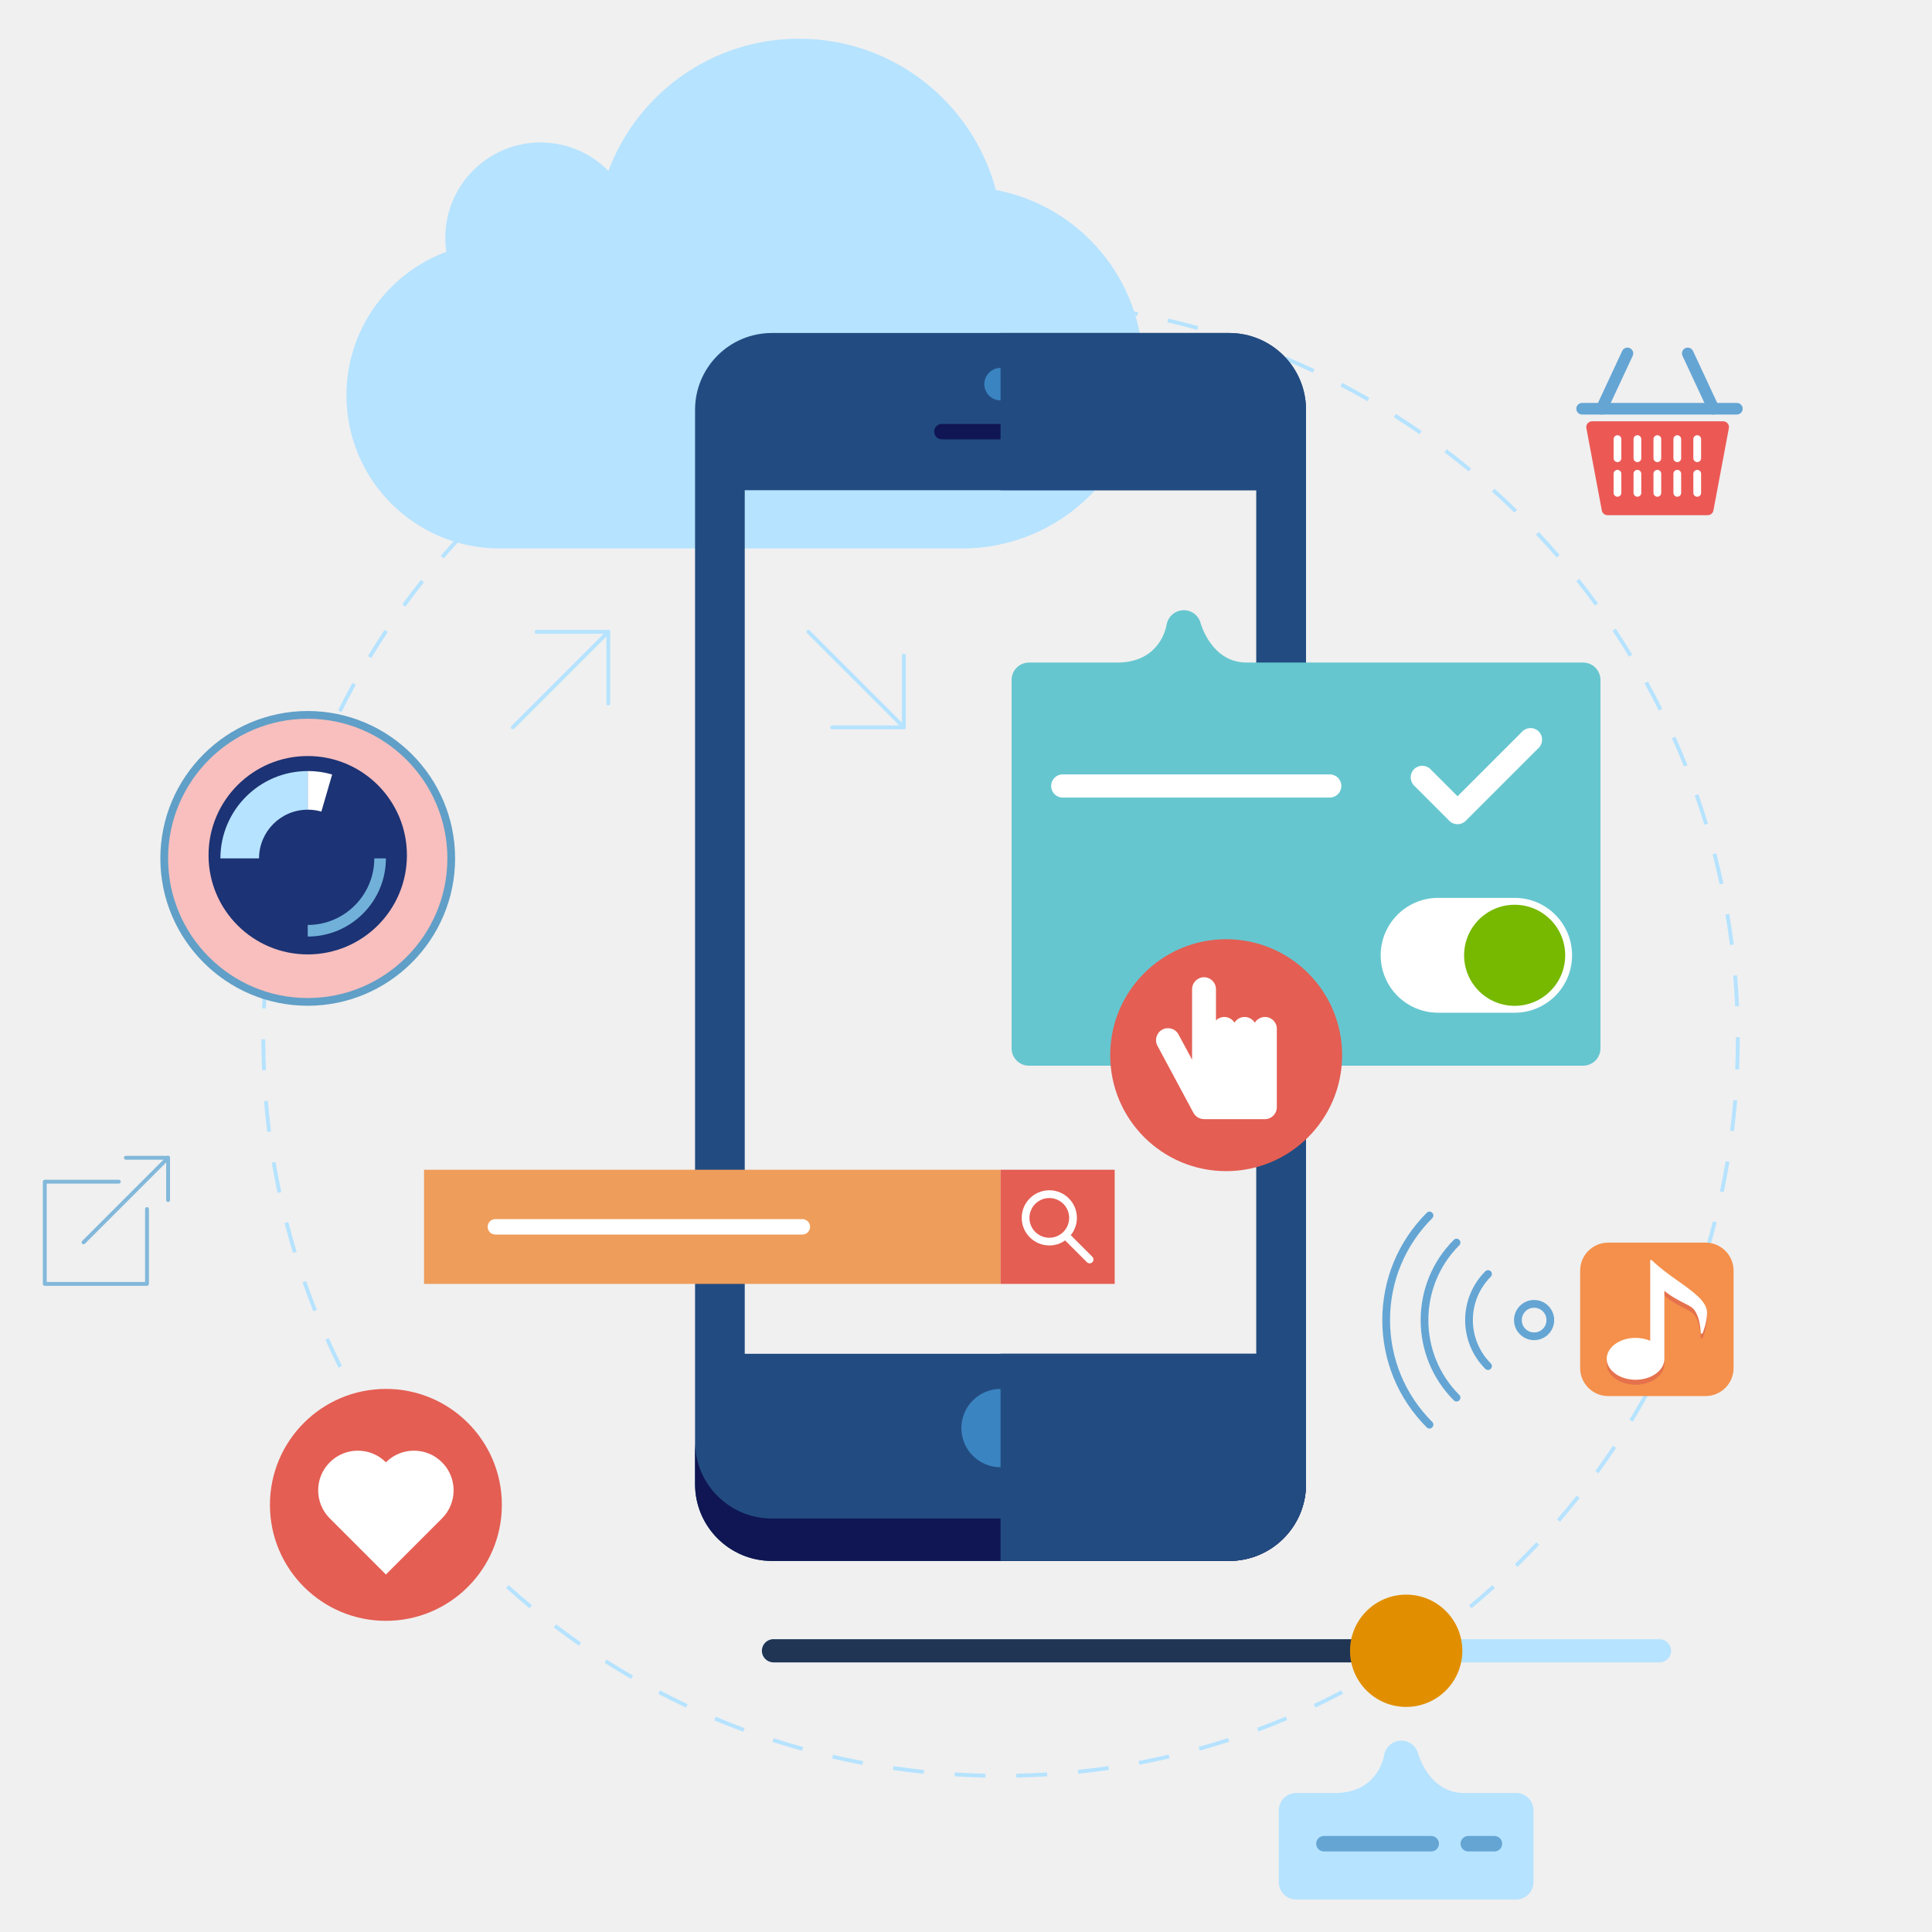
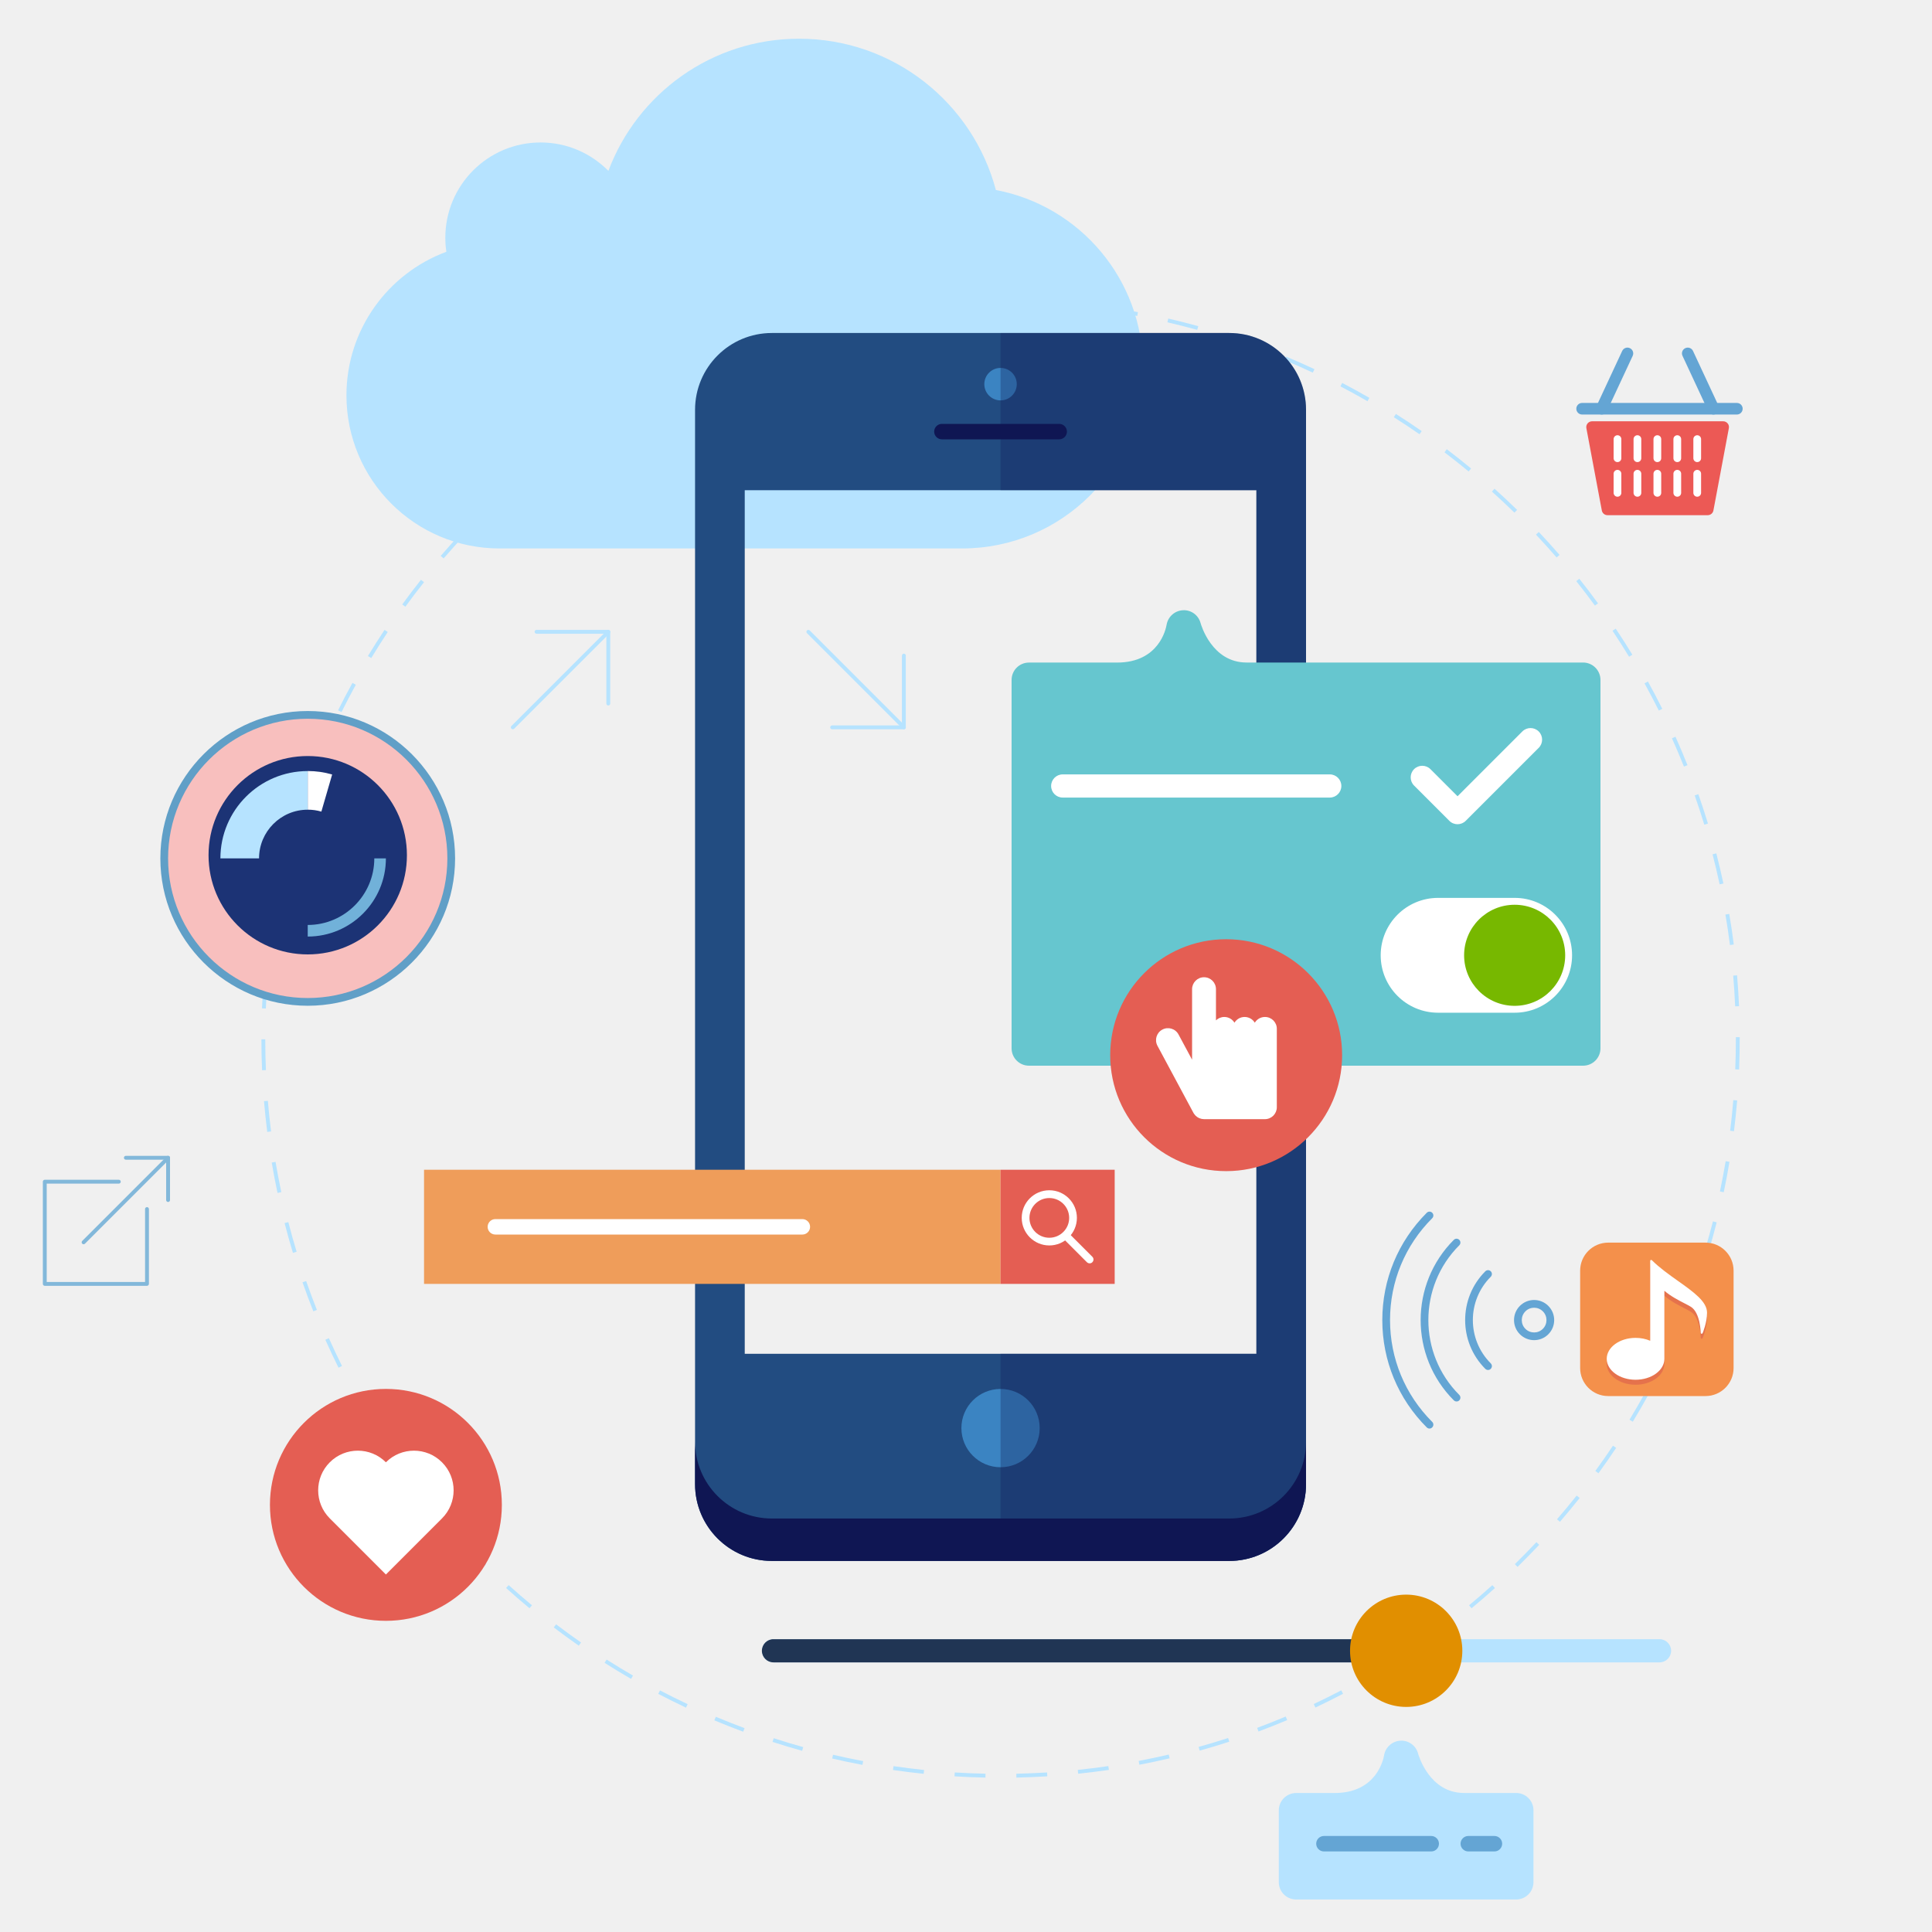
<svg xmlns="http://www.w3.org/2000/svg" version="1.1" id="Layer_1" x="0px" y="0px" viewBox="0 0 500 500" style="enable-background:new 0 0 500 500;" xml:space="preserve">
  <style type="text/css">
	.st0{fill:none;stroke:#71B1D9;stroke-width:10;stroke-miterlimit:10;}
	.st1{fill:#B6E3FF;}
	.st2{fill:#224C81;}
	.st3{fill:#3B84C2;}
	.st4{fill:#0F1653;}
- 	.st5{fill:#F8BFBE;}
- 	.st6{fill:#609FC7;}
- 	.st7{fill:#1C3375;}
- 	.st8{fill:#71B1D9;}
- 	.st9{fill:#FFFFFF;}
- 	.st10{fill:#82B8DA;}
- 	.st11{fill:#E45E53;}
- 	.st12{fill:#EF9D5A;}
- 	.st13{fill:#66C6CF;}
- 	.st14{fill:#77B800;}
- 	.st15{fill:#203554;}
- 	.st16{fill:#E18F00;}
- 	.st17{fill:#64A5D4;}
- 	.st18{fill:#F4904B;}
- 	.st19{fill:#E5724C;}
- 	.st20{fill:#EC5955;}
+ 	.st5{opacity:0.3;fill:#0F1653;}
+ 	.st6{fill:#F8BFBE;}
+ 	.st7{fill:#609FC7;}
+ 	.st8{fill:#1C3375;}
+ 	.st9{fill:#71B1D9;}
+ 	.st10{fill:#FFFFFF;}
+ 	.st11{fill:#82B8DA;}
+ 	.st12{fill:#E45E53;}
+ 	.st13{fill:#EF9D5A;}
+ 	.st14{fill:#66C6CF;}
+ 	.st15{fill:#77B800;}
+ 	.st16{fill:#203554;}
+ 	.st17{fill:#E18F00;}
+ 	.st18{fill:#64A5D4;}
+ 	.st19{fill:#F4904B;}
+ 	.st20{fill:#E5724C;}
+ 	.st21{fill:#EC5955;}
</style>
  <path class="st0" d="M101.44,207.37" />
  <path class="st1" d="M255.03,460.04c-2.67-0.05-5.36-0.16-8-0.33l0.06-1c2.63,0.16,5.31,0.27,7.96,0.32L255.03,460.04z   M263.04,460.04l-0.02-1c2.65-0.06,5.33-0.17,7.96-0.33l0.06,1C268.4,459.87,265.71,459.98,263.04,460.04z M239.05,459.06  c-2.66-0.27-5.33-0.61-7.95-0.99l0.14-0.99c2.6,0.38,5.27,0.71,7.91,0.99L239.05,459.06z M279.03,459.04l-0.1-0.99  c2.63-0.27,5.29-0.61,7.91-0.99l0.14,0.99C284.35,458.43,281.68,458.76,279.03,459.04z M223.2,456.75  c-2.62-0.49-5.25-1.05-7.84-1.65l0.23-0.97c2.57,0.6,5.19,1.15,7.8,1.64L223.2,456.75z M294.87,456.71l-0.19-0.98  c2.59-0.49,5.21-1.05,7.79-1.65l0.23,0.97C300.12,455.66,297.48,456.21,294.87,456.71z M207.6,453.11  c-2.56-0.71-5.15-1.49-7.67-2.31l0.31-0.95c2.51,0.81,5.08,1.59,7.63,2.3L207.6,453.11z M310.47,453.06l-0.27-0.96  c2.54-0.71,5.11-1.48,7.63-2.3l0.31,0.95C315.61,451.57,313.03,452.35,310.47,453.06z M192.34,448.17c-2.5-0.93-5.01-1.92-7.47-2.95  l0.39-0.92c2.44,1.03,4.94,2.01,7.43,2.94L192.34,448.17z M325.7,448.11l-0.35-0.94c2.47-0.92,4.95-1.9,7.39-2.93l0.39,0.92  C330.68,446.19,328.18,447.18,325.7,448.11z M177.54,441.94c-2.41-1.14-4.83-2.34-7.19-3.57l0.46-0.89  c2.34,1.23,4.75,2.42,7.15,3.55L177.54,441.94z M340.43,441.91L340,441c2.38-1.12,4.77-2.31,7.12-3.54l0.46,0.89  C345.23,439.58,342.82,440.78,340.43,441.91z M163.32,434.5c-2.3-1.33-4.61-2.73-6.86-4.16l0.54-0.84c2.24,1.42,4.54,2.82,6.82,4.14  L163.32,434.5z M354.59,434.49l-0.5-0.87c2.29-1.32,4.58-2.71,6.8-4.13l0.54,0.84C359.19,431.76,356.89,433.16,354.59,434.49z   M368.09,425.9l-0.57-0.82c2.17-1.51,4.34-3.09,6.44-4.68l0.61,0.8C372.45,422.8,370.28,424.38,368.09,425.9z M149.79,425.9  c-2.18-1.52-4.36-3.11-6.48-4.72l0.61-0.8c2.11,1.6,4.28,3.18,6.45,4.69L149.79,425.9z M380.83,416.22l-0.64-0.77  c2.04-1.69,4.06-3.44,6.03-5.21l0.67,0.74C384.92,412.77,382.88,414.53,380.83,416.22z M137.03,416.21  c-2.04-1.69-4.08-3.45-6.06-5.24l0.67-0.74c1.97,1.77,4,3.53,6.03,5.21L137.03,416.21z M392.74,405.51l-0.7-0.71  c1.89-1.85,3.77-3.77,5.58-5.69l0.73,0.69C396.52,401.72,394.64,403.65,392.74,405.51z M125.12,405.48  c-1.91-1.87-3.79-3.79-5.61-5.72l0.73-0.69c1.8,1.92,3.68,3.83,5.58,5.69L125.12,405.48z M403.71,393.84l-0.76-0.65  c1.74-2.01,3.45-4.08,5.09-6.14l0.78,0.62C407.18,389.73,405.46,391.81,403.71,393.84z M114.16,393.81  c-1.74-2.01-3.46-4.09-5.11-6.17l0.78-0.62c1.64,2.07,3.35,4.13,5.08,6.13L114.16,393.81z M413.68,381.28l-0.81-0.59  c1.56-2.14,3.09-4.34,4.56-6.54l0.83,0.55C416.79,376.92,415.24,379.13,413.68,381.28z M104.2,381.28c-1.56-2.15-3.1-4.35-4.57-6.57  l0.83-0.55c1.47,2.2,3,4.4,4.55,6.53L104.2,381.28z M95.33,367.96c-1.38-2.27-2.73-4.59-4.01-6.92l0.88-0.48  c1.28,2.32,2.62,4.63,3.99,6.88L95.33,367.96z M422.57,367.94l-0.86-0.52c1.38-2.27,2.72-4.59,4-6.91l0.88,0.48  C425.3,363.33,423.95,365.66,422.57,367.94z M87.61,353.96c-1.19-2.38-2.33-4.81-3.41-7.23l0.91-0.41c1.07,2.4,2.22,4.82,3.4,7.19  L87.61,353.96z M430.31,353.89l-0.89-0.45c1.18-2.37,2.33-4.8,3.41-7.22l0.91,0.41C432.65,349.07,431.49,351.51,430.31,353.89z   M81.09,339.37c-0.98-2.47-1.92-5-2.8-7.51l0.94-0.33c0.87,2.5,1.81,5.01,2.78,7.47L81.09,339.37z M436.85,339.23l-0.93-0.37  c0.98-2.46,1.92-4.98,2.79-7.49l0.95,0.33C438.77,334.22,437.83,336.76,436.85,339.23z M75.81,324.25  c-0.77-2.54-1.49-5.13-2.16-7.72l0.97-0.25c0.66,2.57,1.38,5.15,2.15,7.67L75.81,324.25z M442.13,324.06l-0.96-0.29  c0.76-2.53,1.48-5.11,2.14-7.68l0.97,0.25C443.62,318.93,442.9,321.52,442.13,324.06z M71.82,308.73c-0.55-2.6-1.06-5.25-1.5-7.87  l0.99-0.17c0.44,2.61,0.94,5.24,1.49,7.83L71.82,308.73z M446.1,308.55l-0.98-0.21c0.54-2.58,1.04-5.21,1.48-7.83l0.99,0.17  C447.15,303.31,446.65,305.96,446.1,308.55z M69.16,292.94c-0.33-2.63-0.61-5.31-0.84-7.97l1-0.08c0.22,2.65,0.5,5.31,0.83,7.92  L69.16,292.94z M448.75,292.75l-0.99-0.12c0.33-2.62,0.6-5.29,0.82-7.92l1,0.08C449.36,287.44,449.08,290.12,448.75,292.75z   M67.82,276.98c-0.11-2.65-0.17-5.35-0.17-8.01h1c0,2.65,0.06,5.33,0.17,7.97L67.82,276.98z M450.08,276.79l-1-0.04  c0.11-2.63,0.16-5.31,0.16-7.97v-0.37h1v0.37C450.24,271.45,450.18,274.15,450.08,276.79z M68.8,261l-1-0.04  c0.11-2.66,0.27-5.34,0.49-8l1,0.08C69.07,255.68,68.91,258.36,68.8,261z M449.06,260.44c-0.12-2.65-0.29-5.33-0.51-7.95l1-0.08  c0.22,2.64,0.4,5.33,0.51,7.99L449.06,260.44z M70.1,245.12L69.11,245c0.33-2.64,0.72-5.31,1.15-7.93l0.99,0.17  C70.81,239.84,70.43,242.49,70.1,245.12z M447.71,244.57c-0.33-2.61-0.72-5.26-1.17-7.88l0.99-0.17c0.45,2.63,0.84,5.3,1.17,7.92  L447.71,244.57z M72.72,229.41l-0.98-0.21c0.55-2.6,1.16-5.23,1.81-7.8l0.97,0.25C73.88,224.21,73.27,226.82,72.72,229.41z   M445.04,228.86c-0.55-2.58-1.17-5.19-1.83-7.76l0.97-0.25c0.66,2.58,1.28,5.2,1.84,7.8L445.04,228.86z M76.66,213.97l-0.96-0.29  c0.77-2.55,1.6-5.12,2.47-7.64l0.94,0.33C78.25,208.87,77.42,211.43,76.66,213.97z M441.07,213.43c-0.77-2.55-1.61-5.09-2.48-7.57  l0.94-0.33c0.87,2.49,1.71,5.06,2.49,7.61L441.07,213.43z M81.9,198.87l-0.93-0.37c0.98-2.48,2.02-4.97,3.11-7.4l0.91,0.41  C83.91,193.93,82.87,196.41,81.9,198.87z M435.8,198.39c-0.98-2.45-2.02-4.92-3.1-7.32l0.91-0.41c1.08,2.42,2.13,4.89,3.11,7.36  L435.8,198.39z M88.39,184.28l-0.9-0.44c1.18-2.39,2.44-4.78,3.72-7.11l0.88,0.48C90.81,179.53,89.56,181.91,88.39,184.28z   M429.3,183.89c-1.18-2.36-2.43-4.73-3.7-7.04l0.88-0.48c1.28,2.32,2.53,4.7,3.72,7.08L429.3,183.89z M96.08,170.3l-0.86-0.52  c1.38-2.28,2.83-4.55,4.3-6.77l0.83,0.55C98.89,165.77,97.45,168.04,96.08,170.3z M421.6,169.96c-1.38-2.27-2.82-4.52-4.28-6.71  l0.83-0.56c1.47,2.2,2.92,4.47,4.3,6.75L421.6,169.96z M104.91,157.02l-0.81-0.59c1.56-2.15,3.2-4.3,4.85-6.38l0.78,0.62  C108.08,152.74,106.46,154.88,104.91,157.02z M412.77,156.73c-1.56-2.14-3.19-4.27-4.83-6.33l0.78-0.62  c1.65,2.07,3.28,4.21,4.85,6.37L412.77,156.73z M114.81,144.52l-0.76-0.65c1.74-2.01,3.54-4.02,5.36-5.96l0.73,0.68  C118.33,140.53,116.54,142.52,114.81,144.52z M402.85,144.27c-1.73-2-3.53-3.99-5.34-5.91l0.73-0.69c1.82,1.93,3.63,3.93,5.37,5.94  L402.85,144.27z M125.71,132.9l-0.7-0.71c1.9-1.86,3.86-3.71,5.83-5.49l0.67,0.74C129.56,129.21,127.6,131.05,125.71,132.9z   M391.93,132.67c-1.89-1.84-3.84-3.68-5.82-5.45l0.67-0.74c1.98,1.78,3.95,3.62,5.85,5.48L391.93,132.67z M137.54,122.23l-0.64-0.77  c2.04-1.7,4.15-3.37,6.27-4.98l0.61,0.8C141.67,118.88,139.58,120.54,137.54,122.23z M380.08,122.01c-2.04-1.69-4.14-3.35-6.25-4.95  l0.6-0.8c2.12,1.61,4.23,3.28,6.28,4.98L380.08,122.01z M150.21,112.59l-0.57-0.82c2.18-1.52,4.42-3.02,6.66-4.44l0.54,0.84  C154.61,109.59,152.38,111.07,150.21,112.59z M367.37,112.38c-2.17-1.51-4.41-2.99-6.65-4.41l0.54-0.84  c2.25,1.43,4.5,2.92,6.68,4.44L367.37,112.38z M163.63,104.04l-0.5-0.87c2.3-1.33,4.65-2.63,7-3.87l0.46,0.89  C168.26,101.42,165.92,102.71,163.63,104.04z M353.9,103.83c-2.3-1.33-4.66-2.62-7-3.84l0.46-0.89c2.35,1.23,4.72,2.53,7.03,3.86  L353.9,103.83z M177.71,96.64l-0.43-0.9c2.39-1.13,4.85-2.23,7.29-3.26l0.39,0.92C182.54,94.42,180.09,95.52,177.71,96.64z   M339.75,96.44c-2.4-1.13-4.86-2.22-7.3-3.24l0.39-0.92c2.45,1.03,4.92,2.12,7.34,3.26L339.75,96.44z M192.35,90.46l-0.35-0.94  c2.49-0.93,5.03-1.82,7.56-2.64l0.31,0.95C197.36,88.65,194.83,89.53,192.35,90.46z M325.02,90.27c-2.49-0.92-5.03-1.8-7.55-2.62  l0.31-0.95c2.54,0.82,5.09,1.7,7.59,2.63L325.02,90.27z M207.5,85.52l-0.27-0.96c2.56-0.72,5.17-1.39,7.76-2l0.23,0.97  C212.64,84.14,210.05,84.81,207.5,85.52z M309.84,85.37c-2.55-0.71-5.15-1.37-7.72-1.96l0.23-0.97c2.59,0.6,5.2,1.27,7.76,1.97  L309.84,85.37z M223.01,81.87l-0.19-0.98c2.61-0.5,5.27-0.95,7.9-1.34l0.15,0.99C228.26,80.93,225.61,81.37,223.01,81.87z   M294.32,81.77c-2.6-0.49-5.25-0.93-7.86-1.31l0.14-0.99c2.63,0.38,5.29,0.82,7.9,1.31L294.32,81.77z M238.77,79.54l-0.1-0.99  c2.64-0.28,5.32-0.5,7.98-0.67l0.06,1C244.07,79.04,241.4,79.26,238.77,79.54z M278.55,79.48c-2.63-0.27-5.3-0.49-7.94-0.65l0.06-1  c2.66,0.16,5.34,0.38,7.98,0.65L278.55,79.48z M254.68,78.53l-0.02-1c2.66-0.06,5.35-0.06,8.01-0.01l-0.02,1  C260,78.47,257.32,78.47,254.68,78.53z" />
  <path class="st1" d="M257.73,49.17c-5.98-22.54-26.51-39.15-50.93-39.15c-22.59,0-41.86,14.22-49.35,34.2  c-4.47-4.53-10.68-7.35-17.55-7.35c-13.62,0-24.65,11.04-24.65,24.65c0,1.24,0.09,2.45,0.27,3.64  c-15.1,5.59-25.86,20.12-25.86,37.16c0,21.88,17.74,39.62,39.62,39.62s101.13,0,119.72,0c25.85,0,46.8-20.95,46.8-46.8  C295.81,72.28,279.41,53.26,257.73,49.17z" />
  <path class="st2" d="M318.12,86.18H199.76c-10.98,0-19.88,8.9-19.88,19.88v278.03c0,10.98,8.9,19.88,19.88,19.88h118.36  c10.98,0,19.88-8.9,19.88-19.88V106.06C338,95.08,329.1,86.18,318.12,86.18z M325.15,350.36H192.74V126.87h132.41V350.36z" />
  <circle class="st3" cx="258.94" cy="99.42" r="4.2" />
  <path class="st4" d="M274.12,113.7h-30.36c-1.1,0-2-0.9-2-2s0.9-2,2-2h30.36c1.1,0,2,0.9,2,2S275.23,113.7,274.12,113.7z" />
  <g>
    <path class="st4" d="M318.12,392.99H199.76c-10.98,0-19.88-8.9-19.88-19.88v10.98c0,10.98,8.9,19.88,19.88,19.88h118.36   c10.98,0,19.88-8.9,19.88-19.88v-10.98C338,384.09,329.1,392.99,318.12,392.99z" />
  </g>
  <circle class="st3" cx="258.94" cy="369.59" r="10.13" />
-   <path class="st2" d="M318.12,86.18h-59.18v40.69h66.21v223.48h-66.21v53.61h59.18c10.98,0,19.88-8.9,19.88-19.88V106.06  C338,95.08,329.1,86.18,318.12,86.18z" />
+   <path class="st5" d="M318.12,86.18h-59.18v40.69h66.21v223.48h-66.21v53.61h59.18c10.98,0,19.88-8.9,19.88-19.88V106.06  C338,95.08,329.1,86.18,318.12,86.18z" />
  <g>
-     <circle class="st5" cx="79.64" cy="222.15" r="37.14" />
-     <path class="st6" d="M79.64,260.29c-21.03,0-38.14-17.11-38.14-38.14c0-21.03,17.11-38.14,38.14-38.14s38.14,17.11,38.14,38.14   C117.78,243.18,100.67,260.29,79.64,260.29z M79.64,186.01c-19.93,0-36.14,16.21-36.14,36.14s16.21,36.14,36.14,36.14   s36.14-16.21,36.14-36.14S99.57,186.01,79.64,186.01z" />
+     <circle class="st6" cx="79.64" cy="222.15" r="37.14" />
+     <path class="st7" d="M79.64,260.29c-21.03,0-38.14-17.11-38.14-38.14c0-21.03,17.11-38.14,38.14-38.14s38.14,17.11,38.14,38.14   C117.78,243.18,100.67,260.29,79.64,260.29z M79.64,186.01c-19.93,0-36.14,16.21-36.14,36.14s16.21,36.14,36.14,36.14   s36.14-16.21,36.14-36.14S99.57,186.01,79.64,186.01z" />
  </g>
-   <circle class="st7" cx="79.64" cy="221.33" r="25.67" />
-   <path class="st8" d="M79.64,242.38v-3c9.5,0,17.23-7.73,17.23-17.23h3C99.87,233.3,90.8,242.38,79.64,242.38z" />
+   <circle class="st8" cx="79.64" cy="221.33" r="25.67" />
+   <path class="st9" d="M79.64,242.38v-3c9.5,0,17.23-7.73,17.23-17.23h3C99.87,233.3,90.8,242.38,79.64,242.38z" />
  <path class="st1" d="M67.04,222.15h-10c0-12.46,10.14-22.6,22.6-22.6v10C72.69,209.54,67.04,215.2,67.04,222.15z" />
-   <path class="st9" d="M83.17,210.04c-1.14-0.33-2.33-0.5-3.53-0.5v-10c2.14,0,4.27,0.3,6.32,0.9L83.17,210.04z" />
+   <path class="st10" d="M83.17,210.04c-1.14-0.33-2.33-0.5-3.53-0.5v-10c2.14,0,4.27,0.3,6.32,0.9L83.17,210.04z" />
  <path class="st1" d="M157.43,182.58c-0.28,0-0.5-0.22-0.5-0.5v-18.07h-18.07c-0.28,0-0.5-0.22-0.5-0.5s0.22-0.5,0.5-0.5h18.57  c0.28,0,0.5,0.22,0.5,0.5v18.57C157.93,182.36,157.71,182.58,157.43,182.58z" />
  <path class="st1" d="M132.71,188.74c-0.13,0-0.26-0.05-0.35-0.15c-0.2-0.2-0.2-0.51,0-0.71l24.72-24.72c0.2-0.2,0.51-0.2,0.71,0  s0.2,0.51,0,0.71l-24.72,24.72C132.97,188.69,132.84,188.74,132.71,188.74z" />
-   <path class="st10" d="M43.5,311.07c-0.28,0-0.5-0.22-0.5-0.5v-10.44H32.57c-0.28,0-0.5-0.22-0.5-0.5s0.22-0.5,0.5-0.5H43.5  c0.28,0,0.5,0.22,0.5,0.5v10.94C44,310.85,43.78,311.07,43.5,311.07z" />
-   <path class="st10" d="M21.63,322.01c-0.13,0-0.26-0.05-0.35-0.15c-0.2-0.2-0.2-0.51,0-0.71l21.87-21.87c0.2-0.2,0.51-0.2,0.71,0  s0.2,0.51,0,0.71l-21.87,21.87C21.89,321.96,21.76,322.01,21.63,322.01z" />
+   <path class="st11" d="M43.5,311.07c-0.28,0-0.5-0.22-0.5-0.5v-10.44H32.57c-0.28,0-0.5-0.22-0.5-0.5s0.22-0.5,0.5-0.5H43.5  c0.28,0,0.5,0.22,0.5,0.5v10.94C44,310.85,43.78,311.07,43.5,311.07z" />
+   <path class="st11" d="M21.63,322.01c-0.13,0-0.26-0.05-0.35-0.15c-0.2-0.2-0.2-0.51,0-0.71l21.87-21.87c0.2-0.2,0.51-0.2,0.71,0  s0.2,0.51,0,0.71l-21.87,21.87C21.89,321.96,21.76,322.01,21.63,322.01z" />
  <path class="st1" d="M233.92,188.74h-18.57c-0.28,0-0.5-0.22-0.5-0.5s0.22-0.5,0.5-0.5h18.07v-18.07c0-0.28,0.22-0.5,0.5-0.5  s0.5,0.22,0.5,0.5v18.57C234.42,188.51,234.19,188.74,233.92,188.74z" />
  <path class="st1" d="M233.92,188.74c-0.13,0-0.26-0.05-0.35-0.15l-24.72-24.72c-0.2-0.2-0.2-0.51,0-0.71s0.51-0.2,0.71,0  l24.72,24.72c0.2,0.2,0.2,0.51,0,0.71C234.17,188.69,234.05,188.74,233.92,188.74z" />
-   <circle class="st11" cx="99.87" cy="389.46" r="30.01" />
-   <path class="st9" d="M99.87,378.44c4.01-4.01,10.51-4.01,14.52,0s4.01,10.51,0,14.52l-14.52,14.52l-14.52-14.52  c-4.01-4.01-4.01-10.51,0-14.52S95.86,374.43,99.87,378.44z" />
-   <path class="st10" d="M38.03,332.77H11.59c-0.28,0-0.5-0.22-0.5-0.5v-26.45c0-0.28,0.22-0.5,0.5-0.5h19.16c0.28,0,0.5,0.22,0.5,0.5  s-0.22,0.5-0.5,0.5H12.09v25.45h25.45V312.9c0-0.28,0.22-0.5,0.5-0.5s0.5,0.22,0.5,0.5v19.38  C38.53,332.55,38.31,332.77,38.03,332.77z" />
-   <rect x="109.74" y="302.73" class="st12" width="149.2" height="29.54" />
-   <rect x="258.94" y="302.73" class="st11" width="29.54" height="29.54" />
-   <path class="st9" d="M207.65,319.5H128.2c-1.1,0-2-0.9-2-2s0.9-2,2-2h79.45c1.1,0,2,0.9,2,2S208.76,319.5,207.65,319.5z" />
+   <circle class="st12" cx="99.87" cy="389.46" r="30.01" />
+   <path class="st10" d="M99.87,378.44c4.01-4.01,10.51-4.01,14.52,0s4.01,10.51,0,14.52l-14.52,14.52l-14.52-14.52  c-4.01-4.01-4.01-10.51,0-14.52S95.86,374.43,99.87,378.44z" />
+   <path class="st11" d="M38.03,332.77H11.59c-0.28,0-0.5-0.22-0.5-0.5v-26.45c0-0.28,0.22-0.5,0.5-0.5h19.16c0.28,0,0.5,0.22,0.5,0.5  s-0.22,0.5-0.5,0.5H12.09v25.45h25.45V312.9c0-0.28,0.22-0.5,0.5-0.5s0.5,0.22,0.5,0.5v19.38  C38.53,332.55,38.31,332.77,38.03,332.77z" />
+   <rect x="109.74" y="302.73" class="st13" width="149.2" height="29.54" />
+   <rect x="258.94" y="302.73" class="st12" width="29.54" height="29.54" />
+   <path class="st10" d="M207.65,319.5H128.2c-1.1,0-2-0.9-2-2s0.9-2,2-2h79.45c1.1,0,2,0.9,2,2S208.76,319.5,207.65,319.5z" />
  <g>
-     <path class="st9" d="M271.56,322.32c-3.93,0-7.14-3.2-7.14-7.14c0-3.94,3.2-7.14,7.14-7.14c3.94,0,7.14,3.2,7.14,7.14   C278.7,319.12,275.49,322.32,271.56,322.32z M271.56,310.05c-2.83,0-5.14,2.3-5.14,5.14s2.3,5.14,5.14,5.14s5.14-2.3,5.14-5.14   S274.39,310.05,271.56,310.05z" />
-     <path class="st9" d="M282,326.95c-0.26,0-0.51-0.1-0.71-0.29l-6.21-6.21c-0.39-0.39-0.39-1.02,0-1.41s1.02-0.39,1.41,0l6.21,6.21   c0.39,0.39,0.39,1.02,0,1.41C282.51,326.86,282.26,326.95,282,326.95z" />
+     <path class="st10" d="M271.56,322.32c-3.93,0-7.14-3.2-7.14-7.14c0-3.94,3.2-7.14,7.14-7.14c3.94,0,7.14,3.2,7.14,7.14   C278.7,319.12,275.49,322.32,271.56,322.32z M271.56,310.05c-2.83,0-5.14,2.3-5.14,5.14s2.3,5.14,5.14,5.14s5.14-2.3,5.14-5.14   S274.39,310.05,271.56,310.05z" />
+     <path class="st10" d="M282,326.95c-0.26,0-0.51-0.1-0.71-0.29l-6.21-6.21c-0.39-0.39-0.39-1.02,0-1.41s1.02-0.39,1.41,0l6.21,6.21   c0.39,0.39,0.39,1.02,0,1.41C282.51,326.86,282.26,326.95,282,326.95z" />
  </g>
-   <path class="st13" d="M409.7,171.46h-87.1c-8.99,0-11.78-9.81-11.89-10.2c-0.54-2.05-2.44-3.45-4.56-3.33  c-2.12,0.1-3.89,1.68-4.24,3.78c-0.17,1-1.94,9.76-12.8,9.76H266.3c-2.49,0-4.5,2.01-4.5,4.5v95.33c0,2.49,2.01,4.5,4.5,4.5H409.7  c2.49,0,4.5-2.01,4.5-4.5v-95.33C414.2,173.48,412.18,171.46,409.7,171.46z" />
+   <path class="st14" d="M409.7,171.46h-87.1c-8.99,0-11.78-9.81-11.89-10.2c-0.54-2.05-2.44-3.45-4.56-3.33  c-2.12,0.1-3.89,1.68-4.24,3.78c-0.17,1-1.94,9.76-12.8,9.76H266.3c-2.49,0-4.5,2.01-4.5,4.5v95.33c0,2.49,2.01,4.5,4.5,4.5H409.7  c2.49,0,4.5-2.01,4.5-4.5v-95.33C414.2,173.48,412.18,171.46,409.7,171.46z" />
  <path class="st1" d="M392.37,464.02h-13.48c-8.99,0-11.78-9.81-11.89-10.2c-0.54-2.05-2.44-3.45-4.56-3.33  c-2.12,0.1-3.89,1.68-4.24,3.78c-0.17,1-1.94,9.76-12.8,9.76h-9.95c-2.49,0-4.5,2.01-4.5,4.5v18.56c0,2.49,2.01,4.5,4.5,4.5h56.91  c2.49,0,4.5-2.01,4.5-4.5v-18.56C396.87,466.03,394.86,464.02,392.37,464.02z" />
-   <path class="st9" d="M391.99,232.37c-3.81,0-16,0-19.81,0c-8.2,0-14.86,6.65-14.86,14.86s6.65,14.86,14.86,14.86  c3.81,0,16,0,19.81,0c8.2,0,14.86-6.65,14.86-14.86S400.19,232.37,391.99,232.37z" />
-   <circle class="st14" cx="391.99" cy="247.23" r="13.08" />
-   <path class="st9" d="M344.14,206.41h-69.11c-1.66,0-3-1.34-3-3s1.34-3,3-3h69.11c1.66,0,3,1.34,3,3S345.79,206.41,344.14,206.41z" />
-   <path class="st9" d="M377.21,213.31c-0.77,0-1.54-0.29-2.12-0.88l-9.13-9.13c-1.17-1.17-1.17-3.07,0-4.24  c1.17-1.17,3.07-1.17,4.24,0l7.01,7.01l16.77-16.77c1.17-1.17,3.07-1.17,4.24,0c1.17,1.17,1.17,3.07,0,4.24l-18.89,18.89  C378.74,213.02,377.97,213.31,377.21,213.31z" />
-   <circle class="st11" cx="317.33" cy="273.08" r="30.01" />
-   <path class="st9" d="M327.37,263.19c-1.11,0-2.08,0.59-2.63,1.48c-0.54-0.88-1.51-1.48-2.63-1.48s-2.08,0.59-2.63,1.48  c-0.54-0.88-1.51-1.48-2.63-1.48c-0.84,0-1.6,0.34-2.16,0.88v-8.07c0-1.71-1.38-3.09-3.09-3.09s-3.09,1.39-3.09,3.09v18.25  l-3.51-6.53c-0.81-1.51-2.68-2.07-4.19-1.26c-1.51,0.81-2.07,2.68-1.26,4.19l9.32,17.37c0.03,0.06,0.08,0.12,0.12,0.18  c0.03,0.04,0.05,0.08,0.08,0.12c0.1,0.15,0.22,0.29,0.34,0.41c0.01,0.01,0.03,0.02,0.04,0.03c0.12,0.11,0.24,0.22,0.37,0.31  c0.04,0.03,0.07,0.05,0.11,0.07c0.14,0.09,0.29,0.17,0.44,0.24c0.01,0,0.02,0.01,0.03,0.01c0.16,0.07,0.34,0.12,0.51,0.16  c0.05,0.01,0.09,0.02,0.14,0.03c0.18,0.03,0.37,0.06,0.55,0.06c0.02,0,4.14,0,5.25,0s4.14,0,5.25,0s4.14,0,5.25,0  c1.71,0,3.09-1.39,3.09-3.09v-20.28C330.46,264.58,329.08,263.19,327.37,263.19z" />
+   <path class="st10" d="M391.99,232.37c-3.81,0-16,0-19.81,0c-8.2,0-14.86,6.65-14.86,14.86s6.65,14.86,14.86,14.86  c3.81,0,16,0,19.81,0c8.2,0,14.86-6.65,14.86-14.86S400.19,232.37,391.99,232.37z" />
+   <circle class="st15" cx="391.99" cy="247.23" r="13.08" />
+   <path class="st10" d="M344.14,206.41h-69.11c-1.66,0-3-1.34-3-3s1.34-3,3-3h69.11c1.66,0,3,1.34,3,3S345.79,206.41,344.14,206.41z" />
+   <path class="st10" d="M377.21,213.31c-0.77,0-1.54-0.29-2.12-0.88l-9.13-9.13c-1.17-1.17-1.17-3.07,0-4.24  c1.17-1.17,3.07-1.17,4.24,0l7.01,7.01l16.77-16.77c1.17-1.17,3.07-1.17,4.24,0c1.17,1.17,1.17,3.07,0,4.24l-18.89,18.89  C378.74,213.02,377.97,213.31,377.21,213.31z" />
+   <circle class="st12" cx="317.33" cy="273.08" r="30.01" />
+   <path class="st10" d="M327.37,263.19c-1.11,0-2.08,0.59-2.63,1.48c-0.54-0.88-1.51-1.48-2.63-1.48s-2.08,0.59-2.63,1.48  c-0.54-0.88-1.51-1.48-2.63-1.48c-0.84,0-1.6,0.34-2.16,0.88v-8.07c0-1.71-1.38-3.09-3.09-3.09s-3.09,1.39-3.09,3.09v18.25  l-3.51-6.53c-0.81-1.51-2.68-2.07-4.19-1.26c-1.51,0.81-2.07,2.68-1.26,4.19l9.32,17.37c0.03,0.06,0.08,0.12,0.12,0.18  c0.03,0.04,0.05,0.08,0.08,0.12c0.1,0.15,0.22,0.29,0.34,0.41c0.01,0.01,0.03,0.02,0.04,0.03c0.12,0.11,0.24,0.22,0.37,0.31  c0.04,0.03,0.07,0.05,0.11,0.07c0.14,0.09,0.29,0.17,0.44,0.24c0.01,0,0.02,0.01,0.03,0.01c0.16,0.07,0.34,0.12,0.51,0.16  c0.05,0.01,0.09,0.02,0.14,0.03c0.18,0.03,0.37,0.06,0.55,0.06c0.02,0,4.14,0,5.25,0s4.14,0,5.25,0s4.14,0,5.25,0  c1.71,0,3.09-1.39,3.09-3.09v-20.28C330.46,264.58,329.08,263.19,327.37,263.19z" />
  <path class="st1" d="M429.48,430.22h-229.3c-1.66,0-3-1.34-3-3s1.34-3,3-3h229.3c1.66,0,3,1.34,3,3S431.13,430.22,429.48,430.22z" />
-   <path class="st15" d="M361.66,430.22H200.18c-1.66,0-3-1.34-3-3s1.34-3,3-3h161.48c1.66,0,3,1.34,3,3S363.31,430.22,361.66,430.22z" />
-   <circle class="st16" cx="363.92" cy="427.22" r="14.53" />
-   <path class="st17" d="M370.4,479.15h-27.77c-1.1,0-2-0.9-2-2s0.9-2,2-2h27.77c1.1,0,2,0.9,2,2S371.51,479.15,370.4,479.15z" />
-   <path class="st17" d="M386.76,479.15h-6.77c-1.1,0-2-0.9-2-2s0.9-2,2-2h6.77c1.1,0,2,0.9,2,2S387.86,479.15,386.76,479.15z" />
-   <path class="st17" d="M397.03,346.83c-1.33,0-2.66-0.51-3.68-1.52c-2.03-2.03-2.03-5.33,0-7.35c2.03-2.03,5.32-2.03,7.35,0  c2.03,2.03,2.03,5.33,0,7.35C399.69,346.33,398.36,346.83,397.03,346.83z M397.03,338.44c-0.82,0-1.64,0.31-2.26,0.94  c-1.25,1.25-1.25,3.28,0,4.52c1.25,1.25,3.28,1.25,4.52,0c1.25-1.25,1.25-3.28,0-4.52C398.66,338.75,397.85,338.44,397.03,338.44z" />
-   <path class="st17" d="M385.11,354.55c-0.26,0-0.51-0.1-0.71-0.29c-6.96-6.96-6.96-18.29,0-25.25c0.39-0.39,1.02-0.39,1.41,0  s0.39,1.02,0,1.41c-6.18,6.18-6.18,16.24,0,22.42c0.39,0.39,0.39,1.02,0,1.41C385.62,354.46,385.37,354.55,385.11,354.55z" />
-   <path class="st17" d="M376.96,362.7c-0.26,0-0.51-0.1-0.71-0.29c-11.45-11.45-11.45-30.09,0-41.54c0.39-0.39,1.02-0.39,1.41,0  s0.39,1.02,0,1.41c-10.67,10.67-10.67,28.04,0,38.72c0.39,0.39,0.39,1.02,0,1.41C377.47,362.61,377.22,362.7,376.96,362.7z" />
-   <path class="st17" d="M369.96,369.71c-0.26,0-0.51-0.1-0.71-0.29c-7.42-7.42-11.51-17.28-11.51-27.78s4.09-20.36,11.51-27.78  c0.39-0.39,1.02-0.39,1.41,0s0.39,1.02,0,1.41c-7.04,7.04-10.92,16.4-10.92,26.36s3.88,19.32,10.92,26.36  c0.39,0.39,0.39,1.02,0,1.41C370.47,369.61,370.21,369.71,369.96,369.71z" />
-   <path class="st18" d="M441.39,361.3H416.2c-4.01,0-7.26-3.25-7.26-7.26v-25.19c0-4.01,3.25-7.26,7.26-7.26h25.19  c4.01,0,7.26,3.25,7.26,7.26v25.19C448.66,358.04,445.4,361.3,441.39,361.3z" />
-   <path class="st19" d="M434.32,332.84c-2.36-1.68-4.81-3.41-6.83-5.42c-0.07-0.07-0.18-0.09-0.27-0.05  c-0.09,0.04-0.15,0.13-0.15,0.23v20.68c-1.14-0.49-2.44-0.75-3.79-0.75c-4.11,0-7.46,2.43-7.46,5.42s3.35,5.42,7.46,5.42  c4.12,0,7.46-2.43,7.46-5.42v-17.61c1.61,1.4,3.64,2.44,5.15,3.22c0.68,0.35,1.28,0.66,1.71,0.93c2.44,1.52,2.55,6.69,2.55,6.74  c0,0.12,0.09,0.22,0.2,0.24c0.11,0.02,0.23-0.04,0.28-0.15c0.05-0.11,1.15-2.71,1.15-5.32  C441.77,338.13,438.32,335.68,434.32,332.84z" />
-   <path class="st9" d="M434.32,331.55c-2.36-1.68-4.81-3.41-6.83-5.42c-0.07-0.07-0.18-0.09-0.27-0.05c-0.09,0.04-0.15,0.13-0.15,0.23  v20.68c-1.14-0.49-2.44-0.75-3.79-0.75c-4.11,0-7.46,2.43-7.46,5.42s3.35,5.42,7.46,5.42c4.12,0,7.46-2.43,7.46-5.42v-17.61  c1.61,1.4,3.64,2.44,5.15,3.22c0.68,0.35,1.28,0.66,1.71,0.93c2.44,1.52,2.55,6.69,2.55,6.74c0,0.12,0.09,0.22,0.2,0.24  c0.11,0.02,0.23-0.04,0.28-0.15c0.05-0.11,1.15-2.71,1.15-5.32C441.77,336.84,438.32,334.39,434.32,331.55z" />
-   <path class="st17" d="M449.5,107.28h-40.05c-0.83,0-1.5-0.67-1.5-1.5s0.67-1.5,1.5-1.5h40.05c0.83,0,1.5,0.67,1.5,1.5  S450.33,107.28,449.5,107.28z" />
-   <path class="st17" d="M414.51,107.28c-0.21,0-0.43-0.05-0.63-0.14c-0.75-0.35-1.08-1.24-0.73-1.99l6.67-14.32  c0.35-0.75,1.24-1.08,1.99-0.73c0.75,0.35,1.08,1.24,0.73,1.99l-6.67,14.32C415.62,106.96,415.08,107.28,414.51,107.28z" />
-   <path class="st17" d="M443.46,107.28c-0.57,0-1.11-0.32-1.36-0.87l-6.67-14.32c-0.35-0.75-0.03-1.64,0.73-1.99  c0.75-0.35,1.64-0.02,1.99,0.73l6.67,14.32c0.35,0.75,0.03,1.64-0.73,1.99C443.89,107.23,443.67,107.28,443.46,107.28z" />
+   <path class="st16" d="M361.66,430.22H200.18c-1.66,0-3-1.34-3-3s1.34-3,3-3h161.48c1.66,0,3,1.34,3,3S363.31,430.22,361.66,430.22z" />
+   <circle class="st17" cx="363.92" cy="427.22" r="14.53" />
+   <path class="st18" d="M370.4,479.15h-27.77c-1.1,0-2-0.9-2-2s0.9-2,2-2h27.77c1.1,0,2,0.9,2,2S371.51,479.15,370.4,479.15z" />
+   <path class="st18" d="M386.76,479.15h-6.77c-1.1,0-2-0.9-2-2s0.9-2,2-2h6.77c1.1,0,2,0.9,2,2S387.86,479.15,386.76,479.15z" />
+   <path class="st18" d="M397.03,346.83c-1.33,0-2.66-0.51-3.68-1.52c-2.03-2.03-2.03-5.33,0-7.35c2.03-2.03,5.32-2.03,7.35,0  c2.03,2.03,2.03,5.33,0,7.35C399.69,346.33,398.36,346.83,397.03,346.83z M397.03,338.44c-0.82,0-1.64,0.31-2.26,0.94  c-1.25,1.25-1.25,3.28,0,4.52c1.25,1.25,3.28,1.25,4.52,0c1.25-1.25,1.25-3.28,0-4.52C398.66,338.75,397.85,338.44,397.03,338.44z" />
+   <path class="st18" d="M385.11,354.55c-0.26,0-0.51-0.1-0.71-0.29c-6.96-6.96-6.96-18.29,0-25.25c0.39-0.39,1.02-0.39,1.41,0  s0.39,1.02,0,1.41c-6.18,6.18-6.18,16.24,0,22.42c0.39,0.39,0.39,1.02,0,1.41C385.62,354.46,385.37,354.55,385.11,354.55z" />
+   <path class="st18" d="M376.96,362.7c-0.26,0-0.51-0.1-0.71-0.29c-11.45-11.45-11.45-30.09,0-41.54c0.39-0.39,1.02-0.39,1.41,0  s0.39,1.02,0,1.41c-10.67,10.67-10.67,28.04,0,38.72c0.39,0.39,0.39,1.02,0,1.41C377.47,362.61,377.22,362.7,376.96,362.7z" />
+   <path class="st18" d="M369.96,369.71c-0.26,0-0.51-0.1-0.71-0.29c-7.42-7.42-11.51-17.28-11.51-27.78s4.09-20.36,11.51-27.78  c0.39-0.39,1.02-0.39,1.41,0s0.39,1.02,0,1.41c-7.04,7.04-10.92,16.4-10.92,26.36s3.88,19.32,10.92,26.36  c0.39,0.39,0.39,1.02,0,1.41C370.47,369.61,370.21,369.71,369.96,369.71z" />
+   <path class="st19" d="M441.39,361.3H416.2c-4.01,0-7.26-3.25-7.26-7.26v-25.19c0-4.01,3.25-7.26,7.26-7.26h25.19  c4.01,0,7.26,3.25,7.26,7.26v25.19C448.66,358.04,445.4,361.3,441.39,361.3z" />
+   <path class="st20" d="M434.32,332.84c-2.36-1.68-4.81-3.41-6.83-5.42c-0.07-0.07-0.18-0.09-0.27-0.05  c-0.09,0.04-0.15,0.13-0.15,0.23v20.68c-1.14-0.49-2.44-0.75-3.79-0.75c-4.11,0-7.46,2.43-7.46,5.42s3.35,5.42,7.46,5.42  c4.12,0,7.46-2.43,7.46-5.42v-17.61c1.61,1.4,3.64,2.44,5.15,3.22c0.68,0.35,1.28,0.66,1.71,0.93c2.44,1.52,2.55,6.69,2.55,6.74  c0,0.12,0.09,0.22,0.2,0.24c0.11,0.02,0.23-0.04,0.28-0.15c0.05-0.11,1.15-2.71,1.15-5.32  C441.77,338.13,438.32,335.68,434.32,332.84z" />
+   <path class="st10" d="M434.32,331.55c-2.36-1.68-4.81-3.41-6.83-5.42c-0.07-0.07-0.18-0.09-0.27-0.05  c-0.09,0.04-0.15,0.13-0.15,0.23v20.68c-1.14-0.49-2.44-0.75-3.79-0.75c-4.11,0-7.46,2.43-7.46,5.42s3.35,5.42,7.46,5.42  c4.12,0,7.46-2.43,7.46-5.42v-17.61c1.61,1.4,3.64,2.44,5.15,3.22c0.68,0.35,1.28,0.66,1.71,0.93c2.44,1.52,2.55,6.69,2.55,6.74  c0,0.12,0.09,0.22,0.2,0.24c0.11,0.02,0.23-0.04,0.28-0.15c0.05-0.11,1.15-2.71,1.15-5.32  C441.77,336.84,438.32,334.39,434.32,331.55z" />
+   <path class="st18" d="M449.5,107.28h-40.05c-0.83,0-1.5-0.67-1.5-1.5s0.67-1.5,1.5-1.5h40.05c0.83,0,1.5,0.67,1.5,1.5  S450.33,107.28,449.5,107.28z" />
+   <path class="st18" d="M414.51,107.28c-0.21,0-0.43-0.05-0.63-0.14c-0.75-0.35-1.08-1.24-0.73-1.99l6.67-14.32  c0.35-0.75,1.24-1.08,1.99-0.73c0.75,0.35,1.08,1.24,0.73,1.99l-6.67,14.32C415.62,106.96,415.08,107.28,414.51,107.28z" />
+   <path class="st18" d="M443.46,107.28c-0.57,0-1.11-0.32-1.36-0.87l-6.67-14.32c-0.35-0.75-0.03-1.64,0.73-1.99  c0.75-0.35,1.64-0.02,1.99,0.73l6.67,14.32c0.35,0.75,0.03,1.64-0.73,1.99C443.89,107.23,443.67,107.28,443.46,107.28z" />
  <g>
-     <polygon class="st20" points="445.96,110.51 412.02,110.51 416.02,131.83 441.96,131.83  " />
-     <path class="st20" d="M441.96,133.33h-25.94c-0.72,0-1.34-0.51-1.47-1.22l-4-21.31c-0.08-0.44,0.04-0.89,0.32-1.23   c0.29-0.34,0.71-0.54,1.15-0.54h33.94c0.45,0,0.87,0.2,1.15,0.54c0.29,0.34,0.4,0.8,0.32,1.23l-4,21.31   C443.3,132.81,442.68,133.33,441.96,133.33z M417.26,130.33h23.45l3.44-18.31h-30.33L417.26,130.33z" />
+     <polygon class="st21" points="445.96,110.51 412.02,110.51 416.02,131.83 441.96,131.83  " />
+     <path class="st21" d="M441.96,133.33h-25.94c-0.72,0-1.34-0.51-1.47-1.22l-4-21.31c-0.08-0.44,0.04-0.89,0.32-1.23   c0.29-0.34,0.71-0.54,1.15-0.54h33.94c0.45,0,0.87,0.2,1.15,0.54c0.29,0.34,0.4,0.8,0.32,1.23l-4,21.31   C443.3,132.81,442.68,133.33,441.96,133.33z M417.26,130.33h23.45l3.44-18.31h-30.33L417.26,130.33z" />
  </g>
-   <path class="st9" d="M418.6,119.59c-0.55,0-1-0.45-1-1v-4.95c0-0.55,0.45-1,1-1s1,0.45,1,1v4.95  C419.6,119.14,419.16,119.59,418.6,119.59z" />
-   <path class="st9" d="M423.76,119.59c-0.55,0-1-0.45-1-1v-4.95c0-0.55,0.45-1,1-1s1,0.45,1,1v4.95  C424.76,119.14,424.32,119.59,423.76,119.59z" />
-   <path class="st9" d="M428.92,119.59c-0.55,0-1-0.45-1-1v-4.95c0-0.55,0.45-1,1-1s1,0.45,1,1v4.95  C429.92,119.14,429.48,119.59,428.92,119.59z" />
-   <path class="st9" d="M434.08,119.59c-0.55,0-1-0.45-1-1v-4.95c0-0.55,0.45-1,1-1s1,0.45,1,1v4.95  C435.08,119.14,434.64,119.59,434.08,119.59z" />
-   <path class="st9" d="M439.24,119.59c-0.55,0-1-0.45-1-1v-4.95c0-0.55,0.45-1,1-1s1,0.45,1,1v4.95  C440.24,119.14,439.8,119.59,439.24,119.59z" />
-   <path class="st9" d="M418.6,128.55c-0.55,0-1-0.45-1-1v-4.95c0-0.55,0.45-1,1-1s1,0.45,1,1v4.95  C419.6,128.1,419.16,128.55,418.6,128.55z" />
-   <path class="st9" d="M423.76,128.55c-0.55,0-1-0.45-1-1v-4.95c0-0.55,0.45-1,1-1s1,0.45,1,1v4.95  C424.76,128.1,424.32,128.55,423.76,128.55z" />
-   <path class="st9" d="M428.92,128.55c-0.55,0-1-0.45-1-1v-4.95c0-0.55,0.45-1,1-1s1,0.45,1,1v4.95  C429.92,128.1,429.48,128.55,428.92,128.55z" />
-   <path class="st9" d="M434.08,128.55c-0.55,0-1-0.45-1-1v-4.95c0-0.55,0.45-1,1-1s1,0.45,1,1v4.95  C435.08,128.1,434.64,128.55,434.08,128.55z" />
-   <path class="st9" d="M439.24,128.55c-0.55,0-1-0.45-1-1v-4.95c0-0.55,0.45-1,1-1s1,0.45,1,1v4.95  C440.24,128.1,439.8,128.55,439.24,128.55z" />
+   <path class="st10" d="M418.6,119.59c-0.55,0-1-0.45-1-1v-4.95c0-0.55,0.45-1,1-1s1,0.45,1,1v4.95  C419.6,119.14,419.16,119.59,418.6,119.59z" />
+   <path class="st10" d="M423.76,119.59c-0.55,0-1-0.45-1-1v-4.95c0-0.55,0.45-1,1-1s1,0.45,1,1v4.95  C424.76,119.14,424.32,119.59,423.76,119.59z" />
+   <path class="st10" d="M428.92,119.59c-0.55,0-1-0.45-1-1v-4.95c0-0.55,0.45-1,1-1s1,0.45,1,1v4.95  C429.92,119.14,429.48,119.59,428.92,119.59z" />
+   <path class="st10" d="M434.08,119.59c-0.55,0-1-0.45-1-1v-4.95c0-0.55,0.45-1,1-1s1,0.45,1,1v4.95  C435.08,119.14,434.64,119.59,434.08,119.59z" />
+   <path class="st10" d="M439.24,119.59c-0.55,0-1-0.45-1-1v-4.95c0-0.55,0.45-1,1-1s1,0.45,1,1v4.95  C440.24,119.14,439.8,119.59,439.24,119.59z" />
+   <path class="st10" d="M418.6,128.55c-0.55,0-1-0.45-1-1v-4.95c0-0.55,0.45-1,1-1s1,0.45,1,1v4.95  C419.6,128.1,419.16,128.55,418.6,128.55z" />
+   <path class="st10" d="M423.76,128.55c-0.55,0-1-0.45-1-1v-4.95c0-0.55,0.45-1,1-1s1,0.45,1,1v4.95  C424.76,128.1,424.32,128.55,423.76,128.55z" />
+   <path class="st10" d="M428.92,128.55c-0.55,0-1-0.45-1-1v-4.95c0-0.55,0.45-1,1-1s1,0.45,1,1v4.95  C429.92,128.1,429.48,128.55,428.92,128.55z" />
+   <path class="st10" d="M434.08,128.55c-0.55,0-1-0.45-1-1v-4.95c0-0.55,0.45-1,1-1s1,0.45,1,1v4.95  C435.08,128.1,434.64,128.55,434.08,128.55z" />
+   <path class="st10" d="M439.24,128.55c-0.55,0-1-0.45-1-1v-4.95c0-0.55,0.45-1,1-1s1,0.45,1,1v4.95  C440.24,128.1,439.8,128.55,439.24,128.55z" />
</svg>
